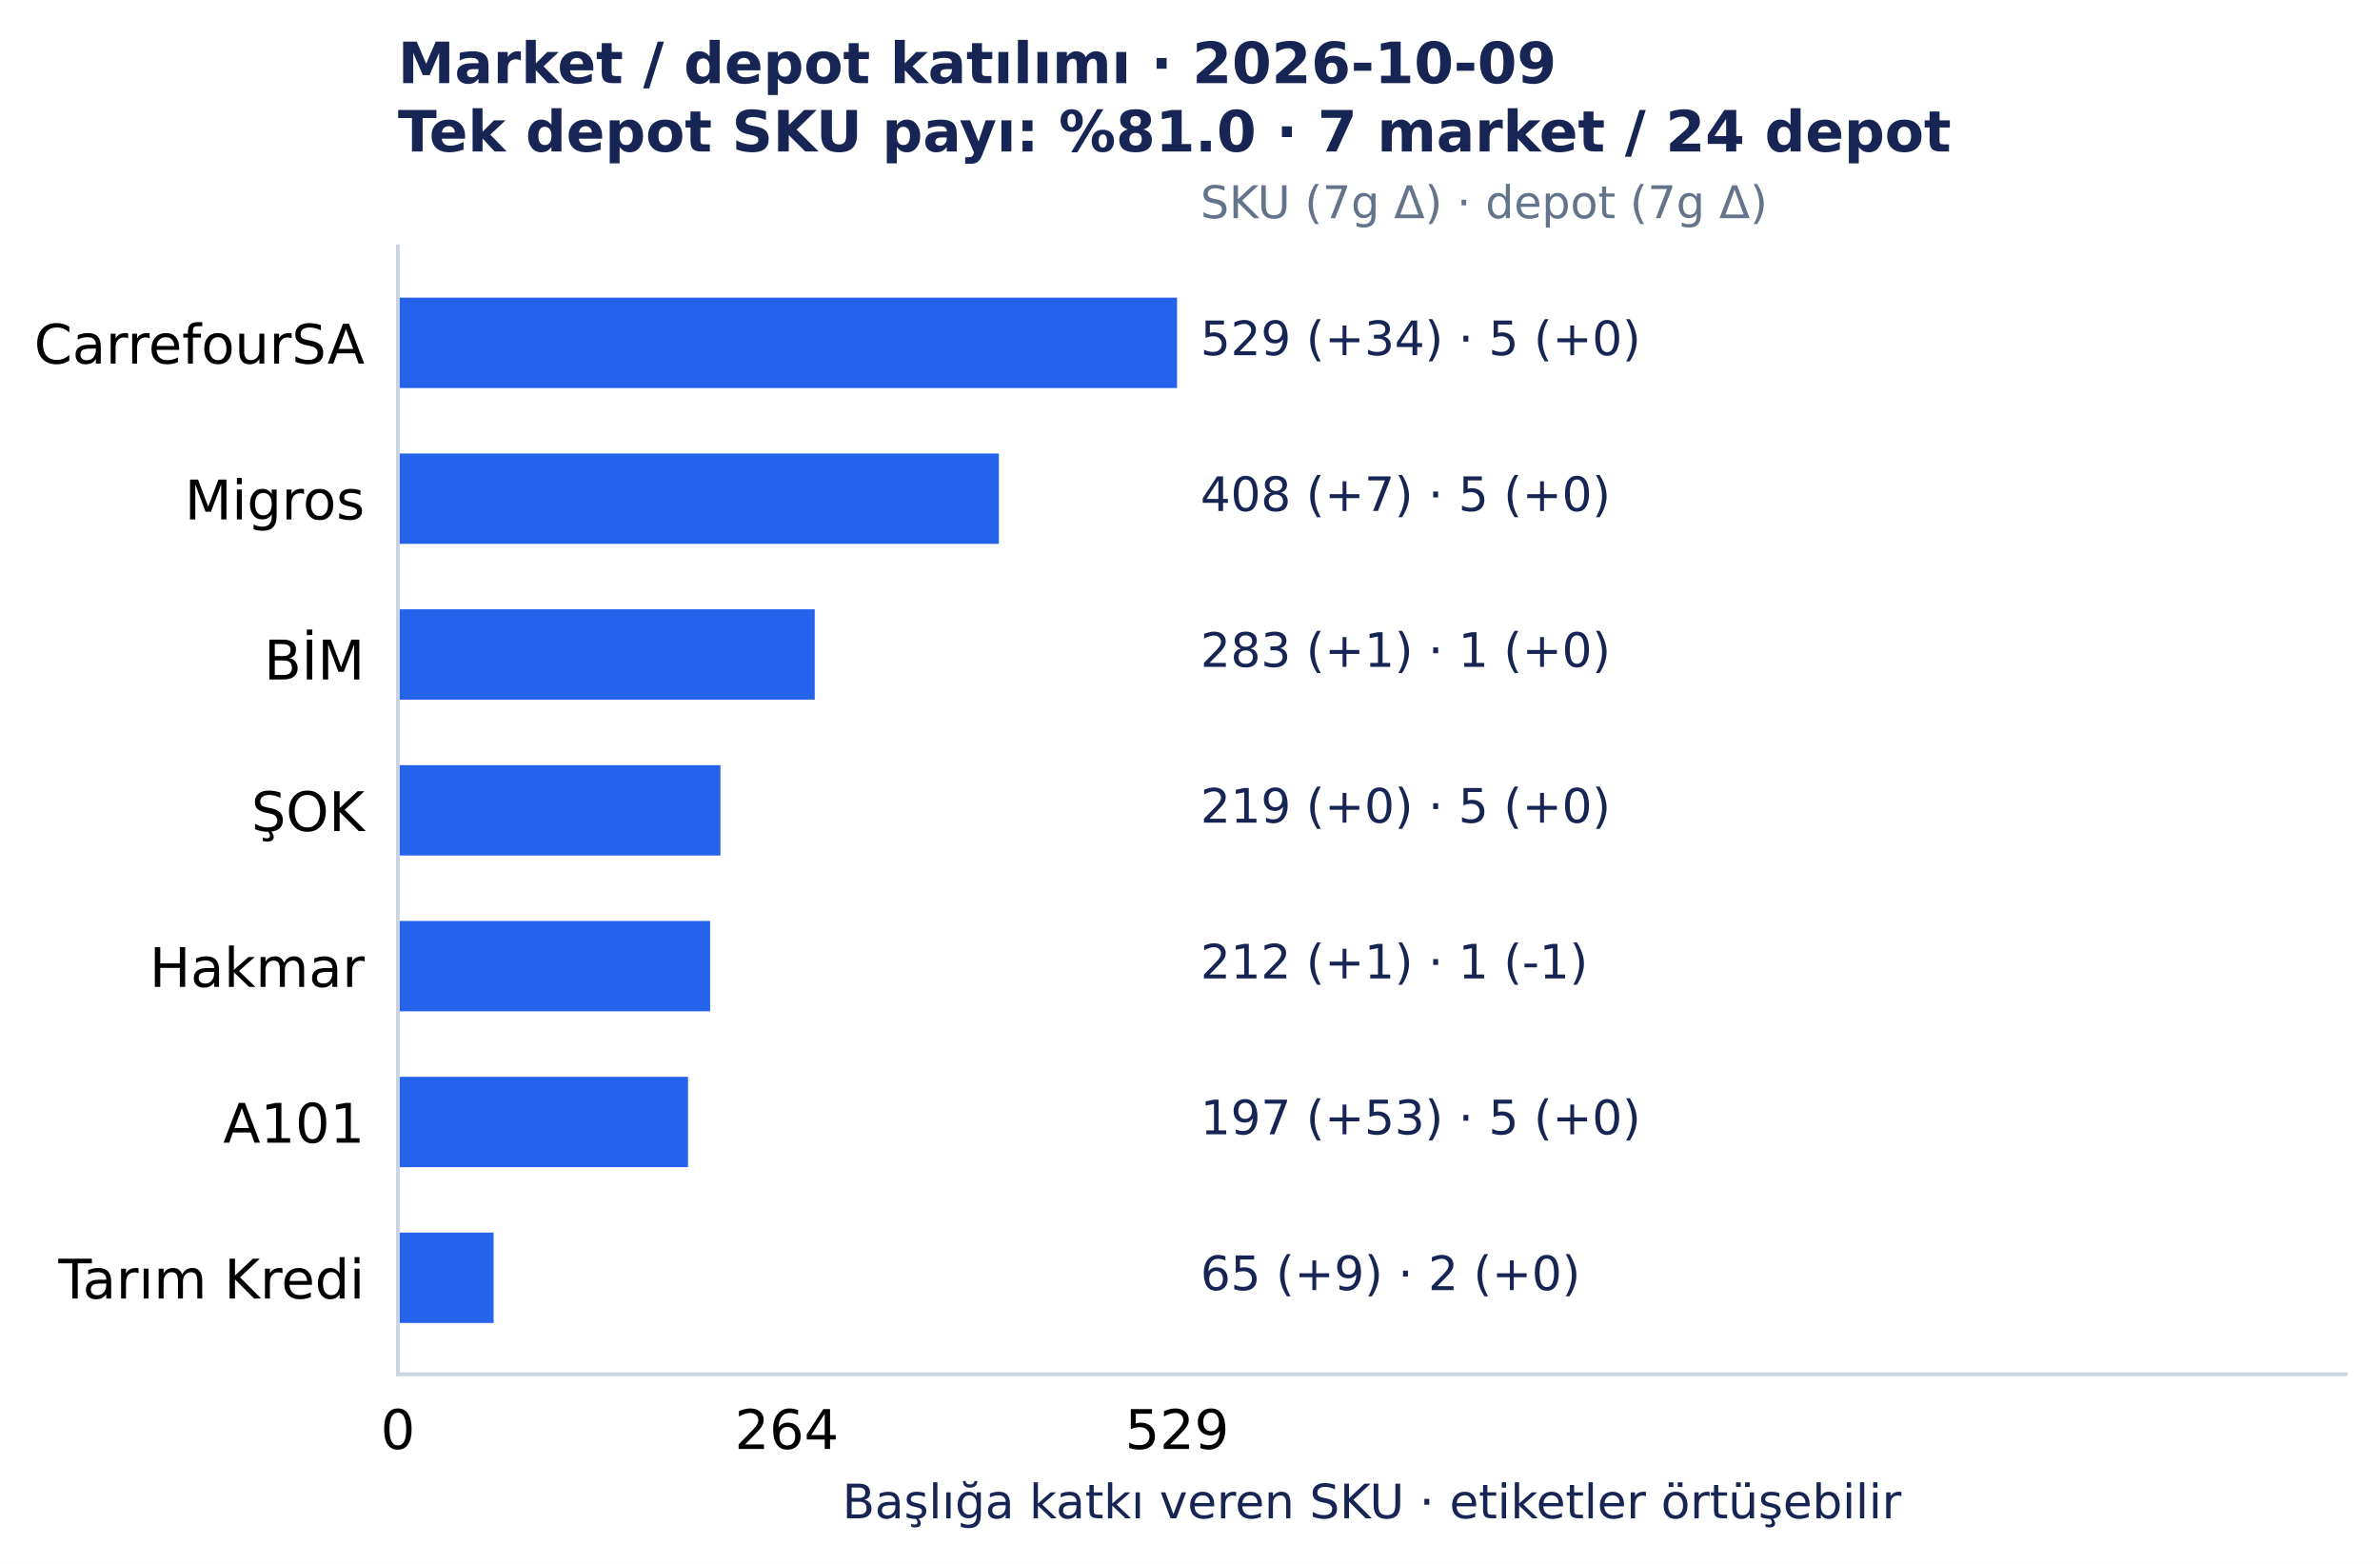
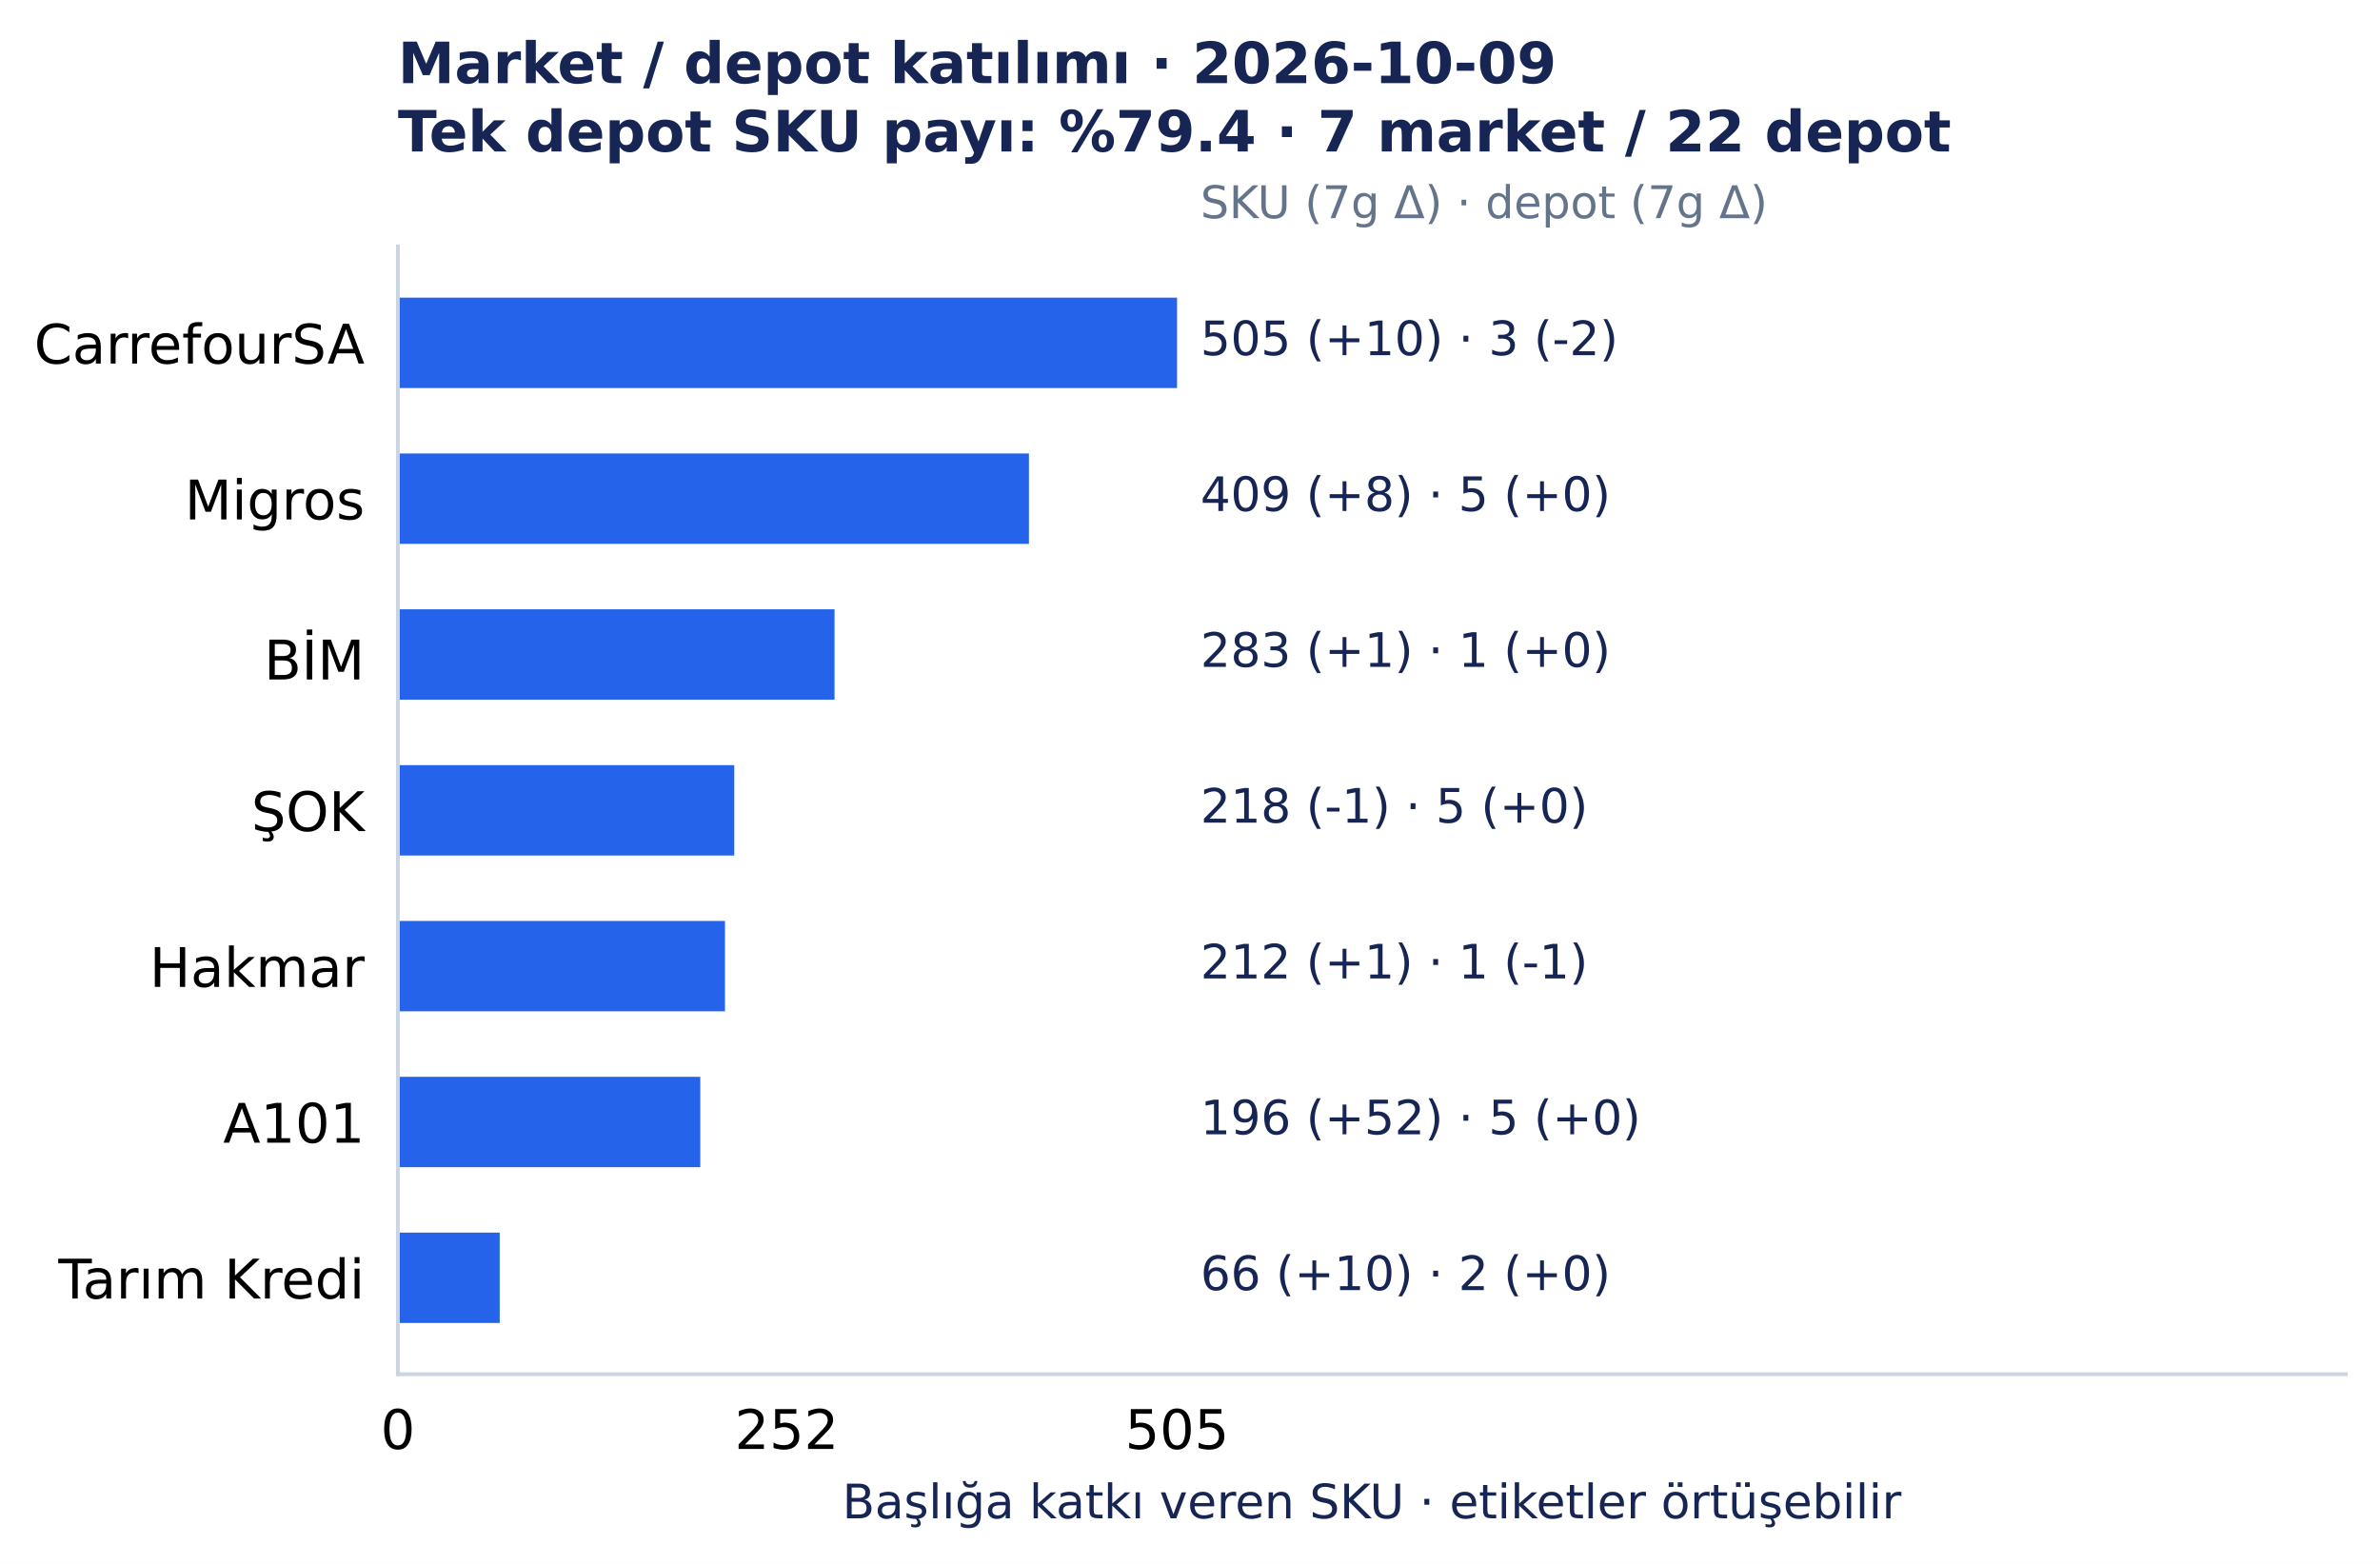
<svg xmlns="http://www.w3.org/2000/svg" width="501.492pt" height="329.548pt" viewBox="0 0 501.492 329.548" version="1.1">
  <defs>
    <style type="text/css">*{stroke-linejoin: round; stroke-linecap: butt}</style>
  </defs>
  <g id="figure_1">
    <g id="patch_1">
      <path d="M 0 329.548 L 501.492 329.548 L 501.492 0 L 0 0 z " style="fill: #ffffff" />
    </g>
    <g id="axes_1">
      <g id="patch_2">
        <path d="M 83.836 289.594 L 494.292 289.594 L 494.292 51.923 L 83.836 51.923 z " style="fill: #ffffff" />
      </g>
      <g id="matplotlib.axis_1">
        <g id="xtick_1">
          <g id="line2d_1" />
          <g id="text_1">
            <text style="font-size: 11.5px; font-family: 'DejaVu Sans', 'Bitstream Vera Sans', 'Computer Modern Sans Serif', 'Lucida Grande', 'Verdana', 'Geneva', 'Lucid', 'Arial', 'Helvetica', 'Avant Garde', sans-serif; text-anchor: middle" x="83.836" y="305.331" transform="rotate(-0 83.83609 305.3312)">0</text>
          </g>
        </g>
        <g id="xtick_2">
          <g id="line2d_2" />
          <g id="text_2">
-             <text style="font-size: 11.5px; font-family: 'DejaVu Sans', 'Bitstream Vera Sans', 'Computer Modern Sans Serif', 'Lucida Grande', 'Verdana', 'Geneva', 'Lucid', 'Arial', 'Helvetica', 'Avant Garde', sans-serif; text-anchor: middle" x="165.772" y="305.331" transform="rotate(-0 165.7722 305.3312)">264</text>
+             <text style="font-size: 11.5px; font-family: 'DejaVu Sans', 'Bitstream Vera Sans', 'Computer Modern Sans Serif', 'Lucida Grande', 'Verdana', 'Geneva', 'Lucid', 'Arial', 'Helvetica', 'Avant Garde', sans-serif; text-anchor: middle" x="165.765" y="305.331" transform="rotate(-0 165.7648 305.3312)">252</text>
          </g>
        </g>
        <g id="xtick_3">
          <g id="line2d_3" />
          <g id="text_3">
-             <text style="font-size: 11.5px; font-family: 'DejaVu Sans', 'Bitstream Vera Sans', 'Computer Modern Sans Serif', 'Lucida Grande', 'Verdana', 'Geneva', 'Lucid', 'Arial', 'Helvetica', 'Avant Garde', sans-serif; text-anchor: middle" x="248.019" y="305.331" transform="rotate(-0 248.0186 305.3312)">529</text>
+             <text style="font-size: 11.5px; font-family: 'DejaVu Sans', 'Bitstream Vera Sans', 'Computer Modern Sans Serif', 'Lucida Grande', 'Verdana', 'Geneva', 'Lucid', 'Arial', 'Helvetica', 'Avant Garde', sans-serif; text-anchor: middle" x="248.019" y="305.331" transform="rotate(-0 248.0186 305.3312)">505</text>
          </g>
        </g>
        <g id="text_4">
          <text style="font-size: 10px; font-family: 'DejaVu Sans', 'Bitstream Vera Sans', 'Computer Modern Sans Serif', 'Lucida Grande', 'Verdana', 'Geneva', 'Lucid', 'Arial', 'Helvetica', 'Avant Garde', sans-serif; text-anchor: middle; fill: #172554" x="289.064" y="319.945" transform="rotate(-0 289.0642 319.9455)">Başlığa katkı veren SKU · etiketler örtüşebilir</text>
        </g>
      </g>
      <g id="matplotlib.axis_2">
        <g id="ytick_1">
          <g id="line2d_4" />
          <g id="text_5">
            <text style="font-size: 11.5px; font-family: 'DejaVu Sans', 'Bitstream Vera Sans', 'Computer Modern Sans Serif', 'Lucida Grande', 'Verdana', 'Geneva', 'Lucid', 'Arial', 'Helvetica', 'Avant Garde', sans-serif; text-anchor: end" x="76.836" y="76.618" transform="rotate(-0 76.83609 76.61754)">CarrefourSA</text>
          </g>
        </g>
        <g id="ytick_2">
          <g id="line2d_5" />
          <g id="text_6">
            <text style="font-size: 11.5px; font-family: 'DejaVu Sans', 'Bitstream Vera Sans', 'Computer Modern Sans Serif', 'Lucida Grande', 'Verdana', 'Geneva', 'Lucid', 'Arial', 'Helvetica', 'Avant Garde', sans-serif; text-anchor: end" x="76.836" y="109.454" transform="rotate(-0 76.83609 109.4541)">Migros</text>
          </g>
        </g>
        <g id="ytick_3">
          <g id="line2d_6" />
          <g id="text_7">
            <text style="font-size: 11.5px; font-family: 'DejaVu Sans', 'Bitstream Vera Sans', 'Computer Modern Sans Serif', 'Lucida Grande', 'Verdana', 'Geneva', 'Lucid', 'Arial', 'Helvetica', 'Avant Garde', sans-serif; text-anchor: end" x="76.836" y="143.177" transform="rotate(-0 76.83609 143.1775)">BİM</text>
          </g>
        </g>
        <g id="ytick_4">
          <g id="line2d_7" />
          <g id="text_8">
            <text style="font-size: 11.5px; font-family: 'DejaVu Sans', 'Bitstream Vera Sans', 'Computer Modern Sans Serif', 'Lucida Grande', 'Verdana', 'Geneva', 'Lucid', 'Arial', 'Helvetica', 'Avant Garde', sans-serif; text-anchor: end" x="76.836" y="175.127" transform="rotate(-0 76.83609 175.1269)">ŞOK</text>
          </g>
        </g>
        <g id="ytick_5">
          <g id="line2d_8" />
          <g id="text_9">
            <text style="font-size: 11.5px; font-family: 'DejaVu Sans', 'Bitstream Vera Sans', 'Computer Modern Sans Serif', 'Lucida Grande', 'Verdana', 'Geneva', 'Lucid', 'Arial', 'Helvetica', 'Avant Garde', sans-serif; text-anchor: end" x="76.836" y="207.964" transform="rotate(-0 76.83609 207.9639)">Hakmar</text>
          </g>
        </g>
        <g id="ytick_6">
          <g id="line2d_9" />
          <g id="text_10">
            <text style="font-size: 11.5px; font-family: 'DejaVu Sans', 'Bitstream Vera Sans', 'Computer Modern Sans Serif', 'Lucida Grande', 'Verdana', 'Geneva', 'Lucid', 'Arial', 'Helvetica', 'Avant Garde', sans-serif; text-anchor: end" x="76.836" y="240.8" transform="rotate(-0 76.83609 240.8001)">A101</text>
          </g>
        </g>
        <g id="ytick_7">
          <g id="line2d_10" />
          <g id="text_11">
            <text style="font-size: 11.5px; font-family: 'DejaVu Sans', 'Bitstream Vera Sans', 'Computer Modern Sans Serif', 'Lucida Grande', 'Verdana', 'Geneva', 'Lucid', 'Arial', 'Helvetica', 'Avant Garde', sans-serif; text-anchor: end" x="76.836" y="273.637" transform="rotate(-0 76.83609 273.6372)">Tarım Kredi</text>
          </g>
        </g>
      </g>
      <g id="patch_3">
        <path d="M 83.836 62.726 L 248.019 62.726 L 248.019 81.771 L 83.836 81.771 z " clip-path="url(#p7150c4acc0)" style="fill: #2563eb" />
      </g>
      <g id="patch_4">
-         <path d="M 83.836 95.562 L 210.465 95.562 L 210.465 114.608 L 83.836 114.608 z " clip-path="url(#p7150c4acc0)" style="fill: #2563eb" />
+         <path d="M 83.836 95.562 L 216.808 95.562 L 216.808 114.608 L 83.836 114.608 z " clip-path="url(#p7150c4acc0)" style="fill: #2563eb" />
      </g>
      <g id="patch_5">
-         <path d="M 83.836 128.399 L 171.669 128.399 L 171.669 147.444 L 83.836 147.444 z " clip-path="url(#p7150c4acc0)" style="fill: #2563eb" />
+         <path d="M 83.836 128.399 L 175.843 128.399 L 175.843 147.444 L 83.836 147.444 z " clip-path="url(#p7150c4acc0)" style="fill: #2563eb" />
      </g>
      <g id="patch_6">
-         <path d="M 83.836 161.236 L 151.806 161.236 L 151.806 180.281 L 83.836 180.281 z " clip-path="url(#p7150c4acc0)" style="fill: #2563eb" />
+         <path d="M 83.836 161.236 L 154.711 161.236 L 154.711 180.281 L 83.836 180.281 z " clip-path="url(#p7150c4acc0)" style="fill: #2563eb" />
      </g>
      <g id="patch_7">
-         <path d="M 83.836 194.072 L 149.633 194.072 L 149.633 213.117 L 83.836 213.117 z " clip-path="url(#p7150c4acc0)" style="fill: #2563eb" />
+         <path d="M 83.836 194.072 L 152.76 194.072 L 152.76 213.117 L 83.836 213.117 z " clip-path="url(#p7150c4acc0)" style="fill: #2563eb" />
      </g>
      <g id="patch_8">
-         <path d="M 83.836 226.909 L 144.978 226.909 L 144.978 245.954 L 83.836 245.954 z " clip-path="url(#p7150c4acc0)" style="fill: #2563eb" />
+         <path d="M 83.836 226.909 L 147.558 226.909 L 147.558 245.954 L 83.836 245.954 z " clip-path="url(#p7150c4acc0)" style="fill: #2563eb" />
      </g>
      <g id="patch_9">
-         <path d="M 83.836 259.745 L 104.01 259.745 L 104.01 278.791 L 83.836 278.791 z " clip-path="url(#p7150c4acc0)" style="fill: #2563eb" />
+         <path d="M 83.836 259.745 L 105.294 259.745 L 105.294 278.791 L 83.836 278.791 z " clip-path="url(#p7150c4acc0)" style="fill: #2563eb" />
      </g>
      <g id="patch_10">
        <path d="M 83.836 289.594 L 83.836 51.923 " style="fill: none; stroke: #cbd5e1; stroke-width: 0.8; stroke-linejoin: miter; stroke-linecap: square" />
      </g>
      <g id="patch_11">
        <path d="M 83.836 289.594 L 494.292 289.594 " style="fill: none; stroke: #cbd5e1; stroke-width: 0.8; stroke-linejoin: miter; stroke-linecap: square" />
      </g>
      <g id="text_12">
-         <text style="font-size: 10px; font-family: 'DejaVu Sans', 'Bitstream Vera Sans', 'Computer Modern Sans Serif', 'Lucida Grande', 'Verdana', 'Geneva', 'Lucid', 'Arial', 'Helvetica', 'Avant Garde', sans-serif; text-anchor: start; fill: #172554" x="252.944" y="74.846" transform="rotate(-0 252.9441 74.84609)">529 (+34)  ·  5 (+0)</text>
+         <text style="font-size: 10px; font-family: 'DejaVu Sans', 'Bitstream Vera Sans', 'Computer Modern Sans Serif', 'Lucida Grande', 'Verdana', 'Geneva', 'Lucid', 'Arial', 'Helvetica', 'Avant Garde', sans-serif; text-anchor: start; fill: #172554" x="252.944" y="74.846" transform="rotate(-0 252.9441 74.84609)">505 (+10)  ·  3 (-2)</text>
      </g>
      <g id="text_13">
-         <text style="font-size: 10px; font-family: 'DejaVu Sans', 'Bitstream Vera Sans', 'Computer Modern Sans Serif', 'Lucida Grande', 'Verdana', 'Geneva', 'Lucid', 'Arial', 'Helvetica', 'Avant Garde', sans-serif; text-anchor: start; fill: #172554" x="252.944" y="107.683" transform="rotate(-0 252.9441 107.6827)">408 (+7)  ·  5 (+0)</text>
+         <text style="font-size: 10px; font-family: 'DejaVu Sans', 'Bitstream Vera Sans', 'Computer Modern Sans Serif', 'Lucida Grande', 'Verdana', 'Geneva', 'Lucid', 'Arial', 'Helvetica', 'Avant Garde', sans-serif; text-anchor: start; fill: #172554" x="252.944" y="107.683" transform="rotate(-0 252.9441 107.6827)">409 (+8)  ·  5 (+0)</text>
      </g>
      <g id="text_14">
        <text style="font-size: 10px; font-family: 'DejaVu Sans', 'Bitstream Vera Sans', 'Computer Modern Sans Serif', 'Lucida Grande', 'Verdana', 'Geneva', 'Lucid', 'Arial', 'Helvetica', 'Avant Garde', sans-serif; text-anchor: start; fill: #172554" x="252.944" y="140.519" transform="rotate(-0 252.9441 140.5193)">283 (+1)  ·  1 (+0)</text>
      </g>
      <g id="text_15">
-         <text style="font-size: 10px; font-family: 'DejaVu Sans', 'Bitstream Vera Sans', 'Computer Modern Sans Serif', 'Lucida Grande', 'Verdana', 'Geneva', 'Lucid', 'Arial', 'Helvetica', 'Avant Garde', sans-serif; text-anchor: start; fill: #172554" x="252.944" y="173.356" transform="rotate(-0 252.9441 173.3559)">219 (+0)  ·  5 (+0)</text>
+         <text style="font-size: 10px; font-family: 'DejaVu Sans', 'Bitstream Vera Sans', 'Computer Modern Sans Serif', 'Lucida Grande', 'Verdana', 'Geneva', 'Lucid', 'Arial', 'Helvetica', 'Avant Garde', sans-serif; text-anchor: start; fill: #172554" x="252.944" y="173.356" transform="rotate(-0 252.9441 173.3559)">218 (-1)  ·  5 (+0)</text>
      </g>
      <g id="text_16">
        <text style="font-size: 10px; font-family: 'DejaVu Sans', 'Bitstream Vera Sans', 'Computer Modern Sans Serif', 'Lucida Grande', 'Verdana', 'Geneva', 'Lucid', 'Arial', 'Helvetica', 'Avant Garde', sans-serif; text-anchor: start; fill: #172554" x="252.944" y="206.193" transform="rotate(-0 252.9441 206.1925)">212 (+1)  ·  1 (-1)</text>
      </g>
      <g id="text_17">
-         <text style="font-size: 10px; font-family: 'DejaVu Sans', 'Bitstream Vera Sans', 'Computer Modern Sans Serif', 'Lucida Grande', 'Verdana', 'Geneva', 'Lucid', 'Arial', 'Helvetica', 'Avant Garde', sans-serif; text-anchor: start; fill: #172554" x="252.944" y="239.029" transform="rotate(-0 252.9441 239.0291)">197 (+53)  ·  5 (+0)</text>
+         <text style="font-size: 10px; font-family: 'DejaVu Sans', 'Bitstream Vera Sans', 'Computer Modern Sans Serif', 'Lucida Grande', 'Verdana', 'Geneva', 'Lucid', 'Arial', 'Helvetica', 'Avant Garde', sans-serif; text-anchor: start; fill: #172554" x="252.944" y="239.029" transform="rotate(-0 252.9441 239.0291)">196 (+52)  ·  5 (+0)</text>
      </g>
      <g id="text_18">
-         <text style="font-size: 10px; font-family: 'DejaVu Sans', 'Bitstream Vera Sans', 'Computer Modern Sans Serif', 'Lucida Grande', 'Verdana', 'Geneva', 'Lucid', 'Arial', 'Helvetica', 'Avant Garde', sans-serif; text-anchor: start; fill: #172554" x="252.944" y="271.866" transform="rotate(-0 252.9441 271.8657)">65 (+9)  ·  2 (+0)</text>
+         <text style="font-size: 10px; font-family: 'DejaVu Sans', 'Bitstream Vera Sans', 'Computer Modern Sans Serif', 'Lucida Grande', 'Verdana', 'Geneva', 'Lucid', 'Arial', 'Helvetica', 'Avant Garde', sans-serif; text-anchor: start; fill: #172554" x="252.944" y="271.866" transform="rotate(-0 252.9441 271.8657)">66 (+10)  ·  2 (+0)</text>
      </g>
      <g id="text_19">
        <text style="font-size: 9.5px; font-family: 'DejaVu Sans', 'Bitstream Vera Sans', 'Computer Modern Sans Serif', 'Lucida Grande', 'Verdana', 'Geneva', 'Lucid', 'Arial', 'Helvetica', 'Avant Garde', sans-serif; text-anchor: start; fill: #64748b" x="252.944" y="45.979" transform="rotate(-0 252.9441 45.97915)">SKU (7g Δ) · depot (7g Δ)</text>
      </g>
      <g id="text_20">
        <text style="font-weight: 700; font-size: 12px; font-family: 'DejaVu Sans', 'Bitstream Vera Sans', 'Computer Modern Sans Serif', 'Lucida Grande', 'Verdana', 'Geneva', 'Lucid', 'Arial', 'Helvetica', 'Avant Garde', sans-serif; fill: #172554" transform="translate(83.83609 17.5193)">Market / depot katılımı · 2026-10-09</text>
-         <text style="font-weight: 700; font-size: 12px; font-family: 'DejaVu Sans', 'Bitstream Vera Sans', 'Computer Modern Sans Serif', 'Lucida Grande', 'Verdana', 'Geneva', 'Lucid', 'Arial', 'Helvetica', 'Avant Garde', sans-serif; fill: #172554" transform="translate(83.83609 31.92258)">Tek depot SKU payı: %81.0 · 7 market / 24 depot</text>
+         <text style="font-weight: 700; font-size: 12px; font-family: 'DejaVu Sans', 'Bitstream Vera Sans', 'Computer Modern Sans Serif', 'Lucida Grande', 'Verdana', 'Geneva', 'Lucid', 'Arial', 'Helvetica', 'Avant Garde', sans-serif; fill: #172554" transform="translate(83.83609 31.92258)">Tek depot SKU payı: %79.4 · 7 market / 22 depot</text>
      </g>
    </g>
  </g>
  <defs>
    <clipPath id="p7150c4acc0">
      <rect x="83.836" y="51.923" width="410.456" height="237.671" />
    </clipPath>
  </defs>
</svg>
